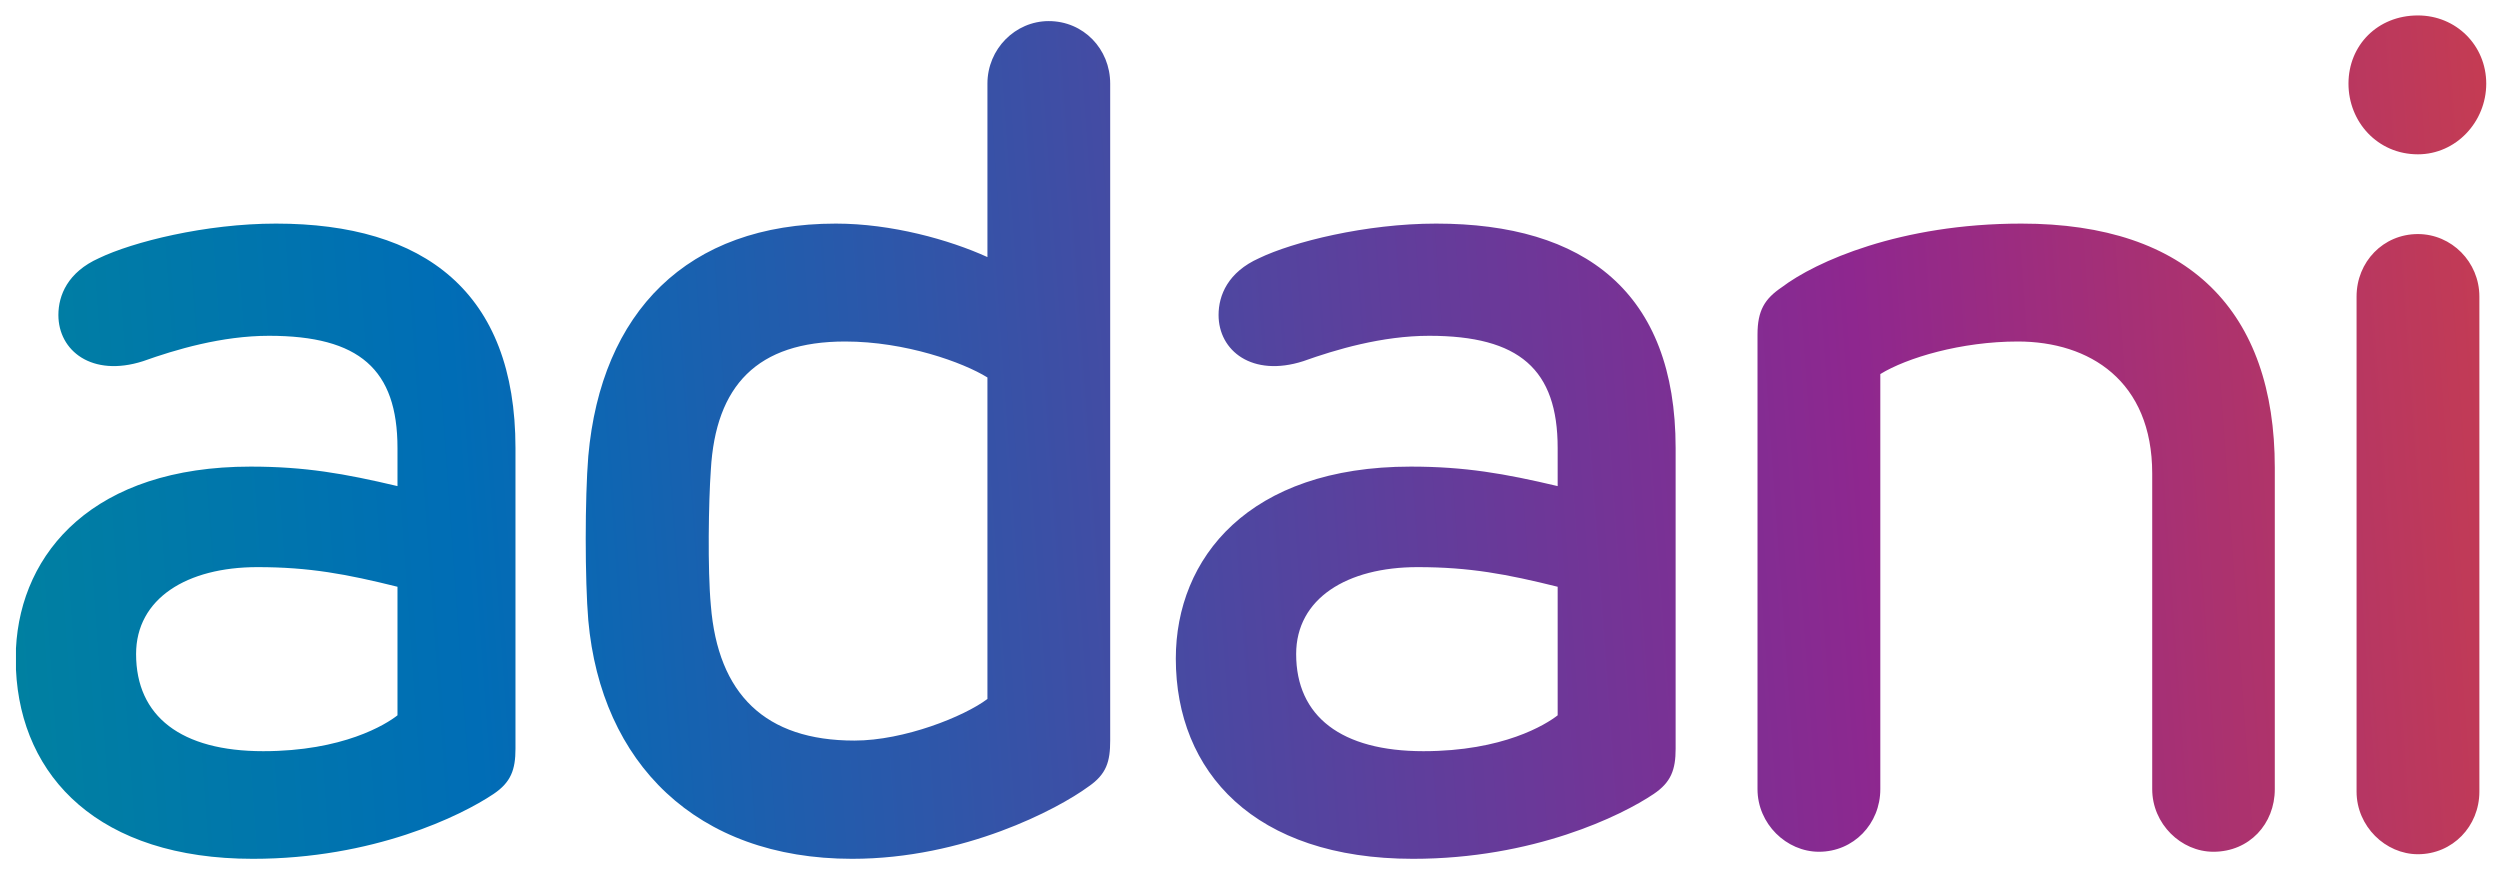
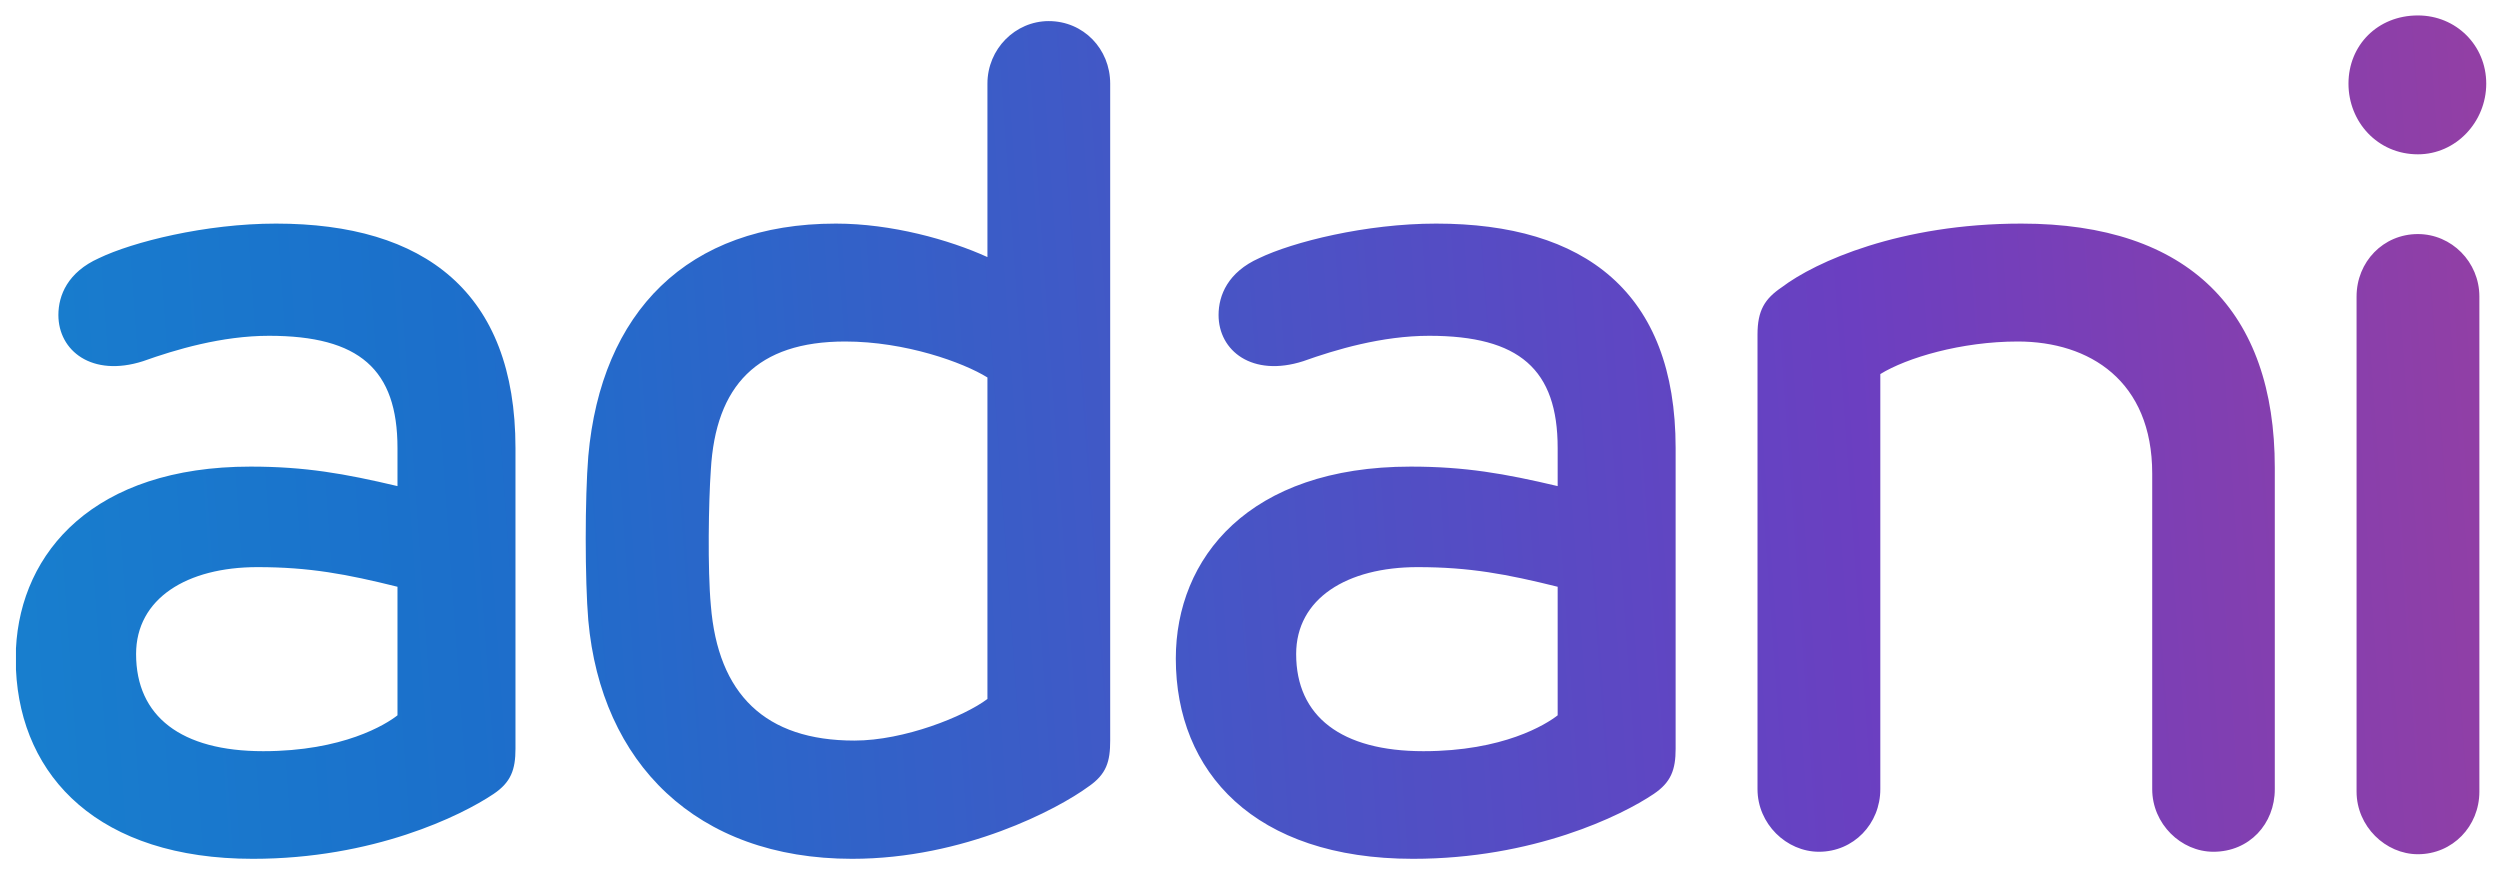
<svg xmlns="http://www.w3.org/2000/svg" id="svg552" version="1.1" viewBox="0 0 31.85 11.15" height="11.15mm" width="31.85mm">
  <defs id="defs546">
    <clipPath clipPathUnits="userSpaceOnUse" id="clipPath34">
      <path d="m 126.755,727.681 c 0,-1.377 1.047,-2.552 2.507,-2.552 v 0 c 1.38,0 2.468,1.175 2.468,2.552 v 0 c 0,1.382 -1.088,2.463 -2.468,2.463 v 0 c -1.46,0 -2.507,-1.081 -2.507,-2.463 m -49.152,0.002 v -6.265 c -1.378,0.627 -3.464,1.209 -5.473,1.209 v 0 c -5.385,0 -8.478,-3.211 -8.941,-8.395 v 0 c -0.124,-1.508 -0.124,-4.474 0,-5.937 v 0 c 0.463,-5.134 3.885,-8.608 9.527,-8.608 v 0 c 4.051,0 7.434,1.802 8.523,2.6 v 0 c 0.67,0.455 0.797,0.917 0.797,1.67 v 0 23.726 c 0,1.252 -0.966,2.257 -2.219,2.257 v 0 c -1.207,0 -2.214,-1.005 -2.214,-2.257 m -9.989,-18.839 c -0.12,1.294 -0.081,3.755 0,4.888 v 0 c 0.173,3.046 1.676,4.637 4.85,4.637 v 0 c 2.177,0 4.264,-0.755 5.139,-1.299 v 0 -11.61 c -0.836,-0.631 -3.005,-1.503 -4.804,-1.503 v 0 c -3.219,0 -4.929,1.669 -5.185,4.887 m 38.681,11.488 c -0.623,-0.421 -0.882,-0.84 -0.882,-1.712 v 0 -16.417 c 0,-1.255 1.046,-2.261 2.22,-2.261 v 0 c 1.249,0 2.215,1.006 2.215,2.261 v 0 14.99 c 0.953,0.588 2.921,1.176 4.964,1.176 v 0 c 2.595,0 4.855,-1.424 4.855,-4.767 v 0 -11.399 c 0,-1.255 1.04,-2.261 2.21,-2.261 v 0 c 1.299,0 2.217,1.006 2.217,2.261 v 0 11.61 c 0,5.643 -3.095,8.814 -9.151,8.814 v 0 c -4.386,0 -7.438,-1.379 -8.648,-2.295 m -18.879,1.047 c -1.127,-0.505 -1.466,-1.34 -1.466,-2.053 v 0 c 0,-1.294 1.216,-2.256 3.054,-1.669 v 0 c 1.171,0.418 2.843,0.918 4.555,0.918 v 0 c 3.254,0 4.637,-1.212 4.637,-4.052 v 0 -1.376 c -1.924,0.455 -3.349,0.704 -5.309,0.704 v 0 c -5.847,0 -8.481,-3.301 -8.481,-6.933 v 0 c 0,-4.095 2.838,-7.231 8.563,-7.231 v 0 c 4.347,0 7.525,1.553 8.697,2.343 v 0 c 0.624,0.421 0.79,0.875 0.79,1.63 v 0 10.863 c 0,5.642 -3.302,8.104 -8.649,8.104 v 0 c -2.542,0 -5.178,-0.663 -6.391,-1.248 m 1.336,-14.298 c 0,2.008 1.836,3.14 4.385,3.14 v 0 c 1.884,0 3.22,-0.253 5.059,-0.709 v 0 -4.643 c -0.421,-0.329 -1.962,-1.295 -4.848,-1.295 v 0 c -2.965,0 -4.596,1.255 -4.596,3.507 m -43.234,14.298 c -1.126,-0.505 -1.466,-1.34 -1.466,-2.053 v 0 c 0,-1.294 1.214,-2.256 3.054,-1.669 v 0 c 1.17,0.418 2.845,0.918 4.553,0.918 v 0 c 3.262,0 4.639,-1.212 4.639,-4.052 v 0 -1.376 c -1.924,0.455 -3.343,0.704 -5.307,0.704 v 0 c -5.65,0 -8.298,-3.083 -8.471,-6.564 v 0 -0.767 c 0.179,-3.896 3.016,-6.833 8.552,-6.833 v 0 c 4.351,0 7.522,1.553 8.697,2.343 v 0 c 0.625,0.421 0.79,0.875 0.79,1.63 v 0 10.863 c 0,5.642 -3.302,8.104 -8.648,8.104 v 0 c -2.549,0 -5.179,-0.663 -6.393,-1.248 m 1.34,-14.298 c 0,2.008 1.835,3.14 4.384,3.14 v 0 c 1.879,0 3.22,-0.253 5.056,-0.709 v 0 -4.643 c -0.416,-0.329 -1.967,-1.295 -4.849,-1.295 v 0 c -2.964,0 -4.591,1.255 -4.591,3.507 m 80.189,12.911 v -17.878 c 0,-1.254 1.046,-2.261 2.215,-2.261 v 0 c 1.252,0 2.22,1.007 2.22,2.261 v 0 17.878 c 0,1.252 -1.007,2.257 -2.22,2.257 v 0 c -1.254,0 -2.215,-1.005 -2.215,-2.257" id="path32" />
    </clipPath>
    <linearGradient x1="0" y1="0" x2="1" y2="0" gradientUnits="userSpaceOnUse" gradientTransform="matrix(166.282,14.5478,-14.5478,166.282,0.6945724,707.3548)" spreadMethod="pad" id="linearGradient50">
-       <stop style="stop-opacity:1;stop-color:#00b16b" offset="0" id="stop40" />
-       <stop style="stop-opacity:1;stop-color:#006db6" offset="0.35" id="stop42" />
-       <stop style="stop-opacity:1;stop-color:#8e278f" offset="0.65" id="stop44" />
-       <stop style="stop-opacity:1;stop-color:#f04c23" offset="0.9" id="stop46" />
-       <stop style="stop-opacity:1;stop-color:#f04c23" offset="1" id="stop48" />
+       <stop style="stop-opacity:1;stop-color:#0CA6D5" offset="0" id="stop40" />
+       <stop style="stop-opacity:1;stop-color:#1C6FCB" offset="0.35" id="stop42" />
+       <stop style="stop-opacity:1;stop-color:#6B3FC1" offset="0.65" id="stop44" />
+       <stop style="stop-opacity:1;stop-color:#CF3F79" offset="1" id="stop48" />
    </linearGradient>
  </defs>
  <g id="layer1">
    <g transform="matrix(0.3527778,0,0,-0.3527778,-14.79671,257.7754)" id="g28">
      <g id="g30" clip-path="url(#clipPath34)">
        <g style="display:inline" id="g36">
          <g style="display:inline" id="g38">
            <path d="m 126.755,727.681 c 0,-1.377 1.047,-2.552 2.507,-2.552 v 0 c 1.38,0 2.468,1.175 2.468,2.552 v 0 c 0,1.382 -1.088,2.463 -2.468,2.463 v 0 c -1.46,0 -2.507,-1.081 -2.507,-2.463 m -49.152,0.002 v -6.265 c -1.378,0.627 -3.464,1.209 -5.473,1.209 v 0 c -5.385,0 -8.478,-3.211 -8.941,-8.395 v 0 c -0.124,-1.508 -0.124,-4.474 0,-5.937 v 0 c 0.463,-5.134 3.885,-8.608 9.527,-8.608 v 0 c 4.051,0 7.434,1.802 8.523,2.6 v 0 c 0.67,0.455 0.797,0.917 0.797,1.67 v 0 23.726 c 0,1.252 -0.966,2.257 -2.219,2.257 v 0 c -1.207,0 -2.214,-1.005 -2.214,-2.257 m -9.989,-18.839 c -0.12,1.294 -0.081,3.755 0,4.888 v 0 c 0.173,3.046 1.676,4.637 4.85,4.637 v 0 c 2.177,0 4.264,-0.755 5.139,-1.299 v 0 -11.61 c -0.836,-0.631 -3.005,-1.503 -4.804,-1.503 v 0 c -3.219,0 -4.929,1.669 -5.185,4.887 m 38.681,11.488 c -0.623,-0.421 -0.882,-0.84 -0.882,-1.712 v 0 -16.417 c 0,-1.255 1.046,-2.261 2.22,-2.261 v 0 c 1.249,0 2.215,1.006 2.215,2.261 v 0 14.99 c 0.953,0.588 2.921,1.176 4.964,1.176 v 0 c 2.595,0 4.855,-1.424 4.855,-4.767 v 0 -11.399 c 0,-1.255 1.04,-2.261 2.21,-2.261 v 0 c 1.299,0 2.217,1.006 2.217,2.261 v 0 11.61 c 0,5.643 -3.095,8.814 -9.151,8.814 v 0 c -4.386,0 -7.438,-1.379 -8.648,-2.295 m -18.879,1.047 c -1.127,-0.505 -1.466,-1.34 -1.466,-2.053 v 0 c 0,-1.294 1.216,-2.256 3.054,-1.669 v 0 c 1.171,0.418 2.843,0.918 4.555,0.918 v 0 c 3.254,0 4.637,-1.212 4.637,-4.052 v 0 -1.376 c -1.924,0.455 -3.349,0.704 -5.309,0.704 v 0 c -5.847,0 -8.481,-3.301 -8.481,-6.933 v 0 c 0,-4.095 2.838,-7.231 8.563,-7.231 v 0 c 4.347,0 7.525,1.553 8.697,2.343 v 0 c 0.624,0.421 0.79,0.875 0.79,1.63 v 0 10.863 c 0,5.642 -3.302,8.104 -8.649,8.104 v 0 c -2.542,0 -5.178,-0.663 -6.391,-1.248 m 1.336,-14.298 c 0,2.008 1.836,3.14 4.385,3.14 v 0 c 1.884,0 3.22,-0.253 5.059,-0.709 v 0 -4.643 c -0.421,-0.329 -1.962,-1.295 -4.848,-1.295 v 0 c -2.965,0 -4.596,1.255 -4.596,3.507 m -43.234,14.298 c -1.126,-0.505 -1.466,-1.34 -1.466,-2.053 v 0 c 0,-1.294 1.214,-2.256 3.054,-1.669 v 0 c 1.17,0.418 2.845,0.918 4.553,0.918 v 0 c 3.262,0 4.639,-1.212 4.639,-4.052 v 0 -1.376 c -1.924,0.455 -3.343,0.704 -5.307,0.704 v 0 c -5.65,0 -8.298,-3.083 -8.471,-6.564 v 0 -0.767 c 0.179,-3.896 3.016,-6.833 8.552,-6.833 v 0 c 4.351,0 7.522,1.553 8.697,2.343 v 0 c 0.625,0.421 0.79,0.875 0.79,1.63 v 0 10.863 c 0,5.642 -3.302,8.104 -8.648,8.104 v 0 c -2.549,0 -5.179,-0.663 -6.393,-1.248 m 1.34,-14.298 c 0,2.008 1.835,3.14 4.384,3.14 v 0 c 1.879,0 3.22,-0.253 5.056,-0.709 v 0 -4.643 c -0.416,-0.329 -1.967,-1.295 -4.849,-1.295 v 0 c -2.964,0 -4.591,1.255 -4.591,3.507 m 80.189,12.911 v -17.878 c 0,-1.254 1.046,-2.261 2.215,-2.261 v 0 c 1.252,0 2.22,1.007 2.22,2.261 v 0 17.878 c 0,1.252 -1.007,2.257 -2.22,2.257 v 0 c -1.254,0 -2.215,-1.005 -2.215,-2.257" style="display:inline;fill:url(#linearGradient50);stroke:none" id="path52" />
          </g>
        </g>
      </g>
    </g>
  </g>
</svg>
